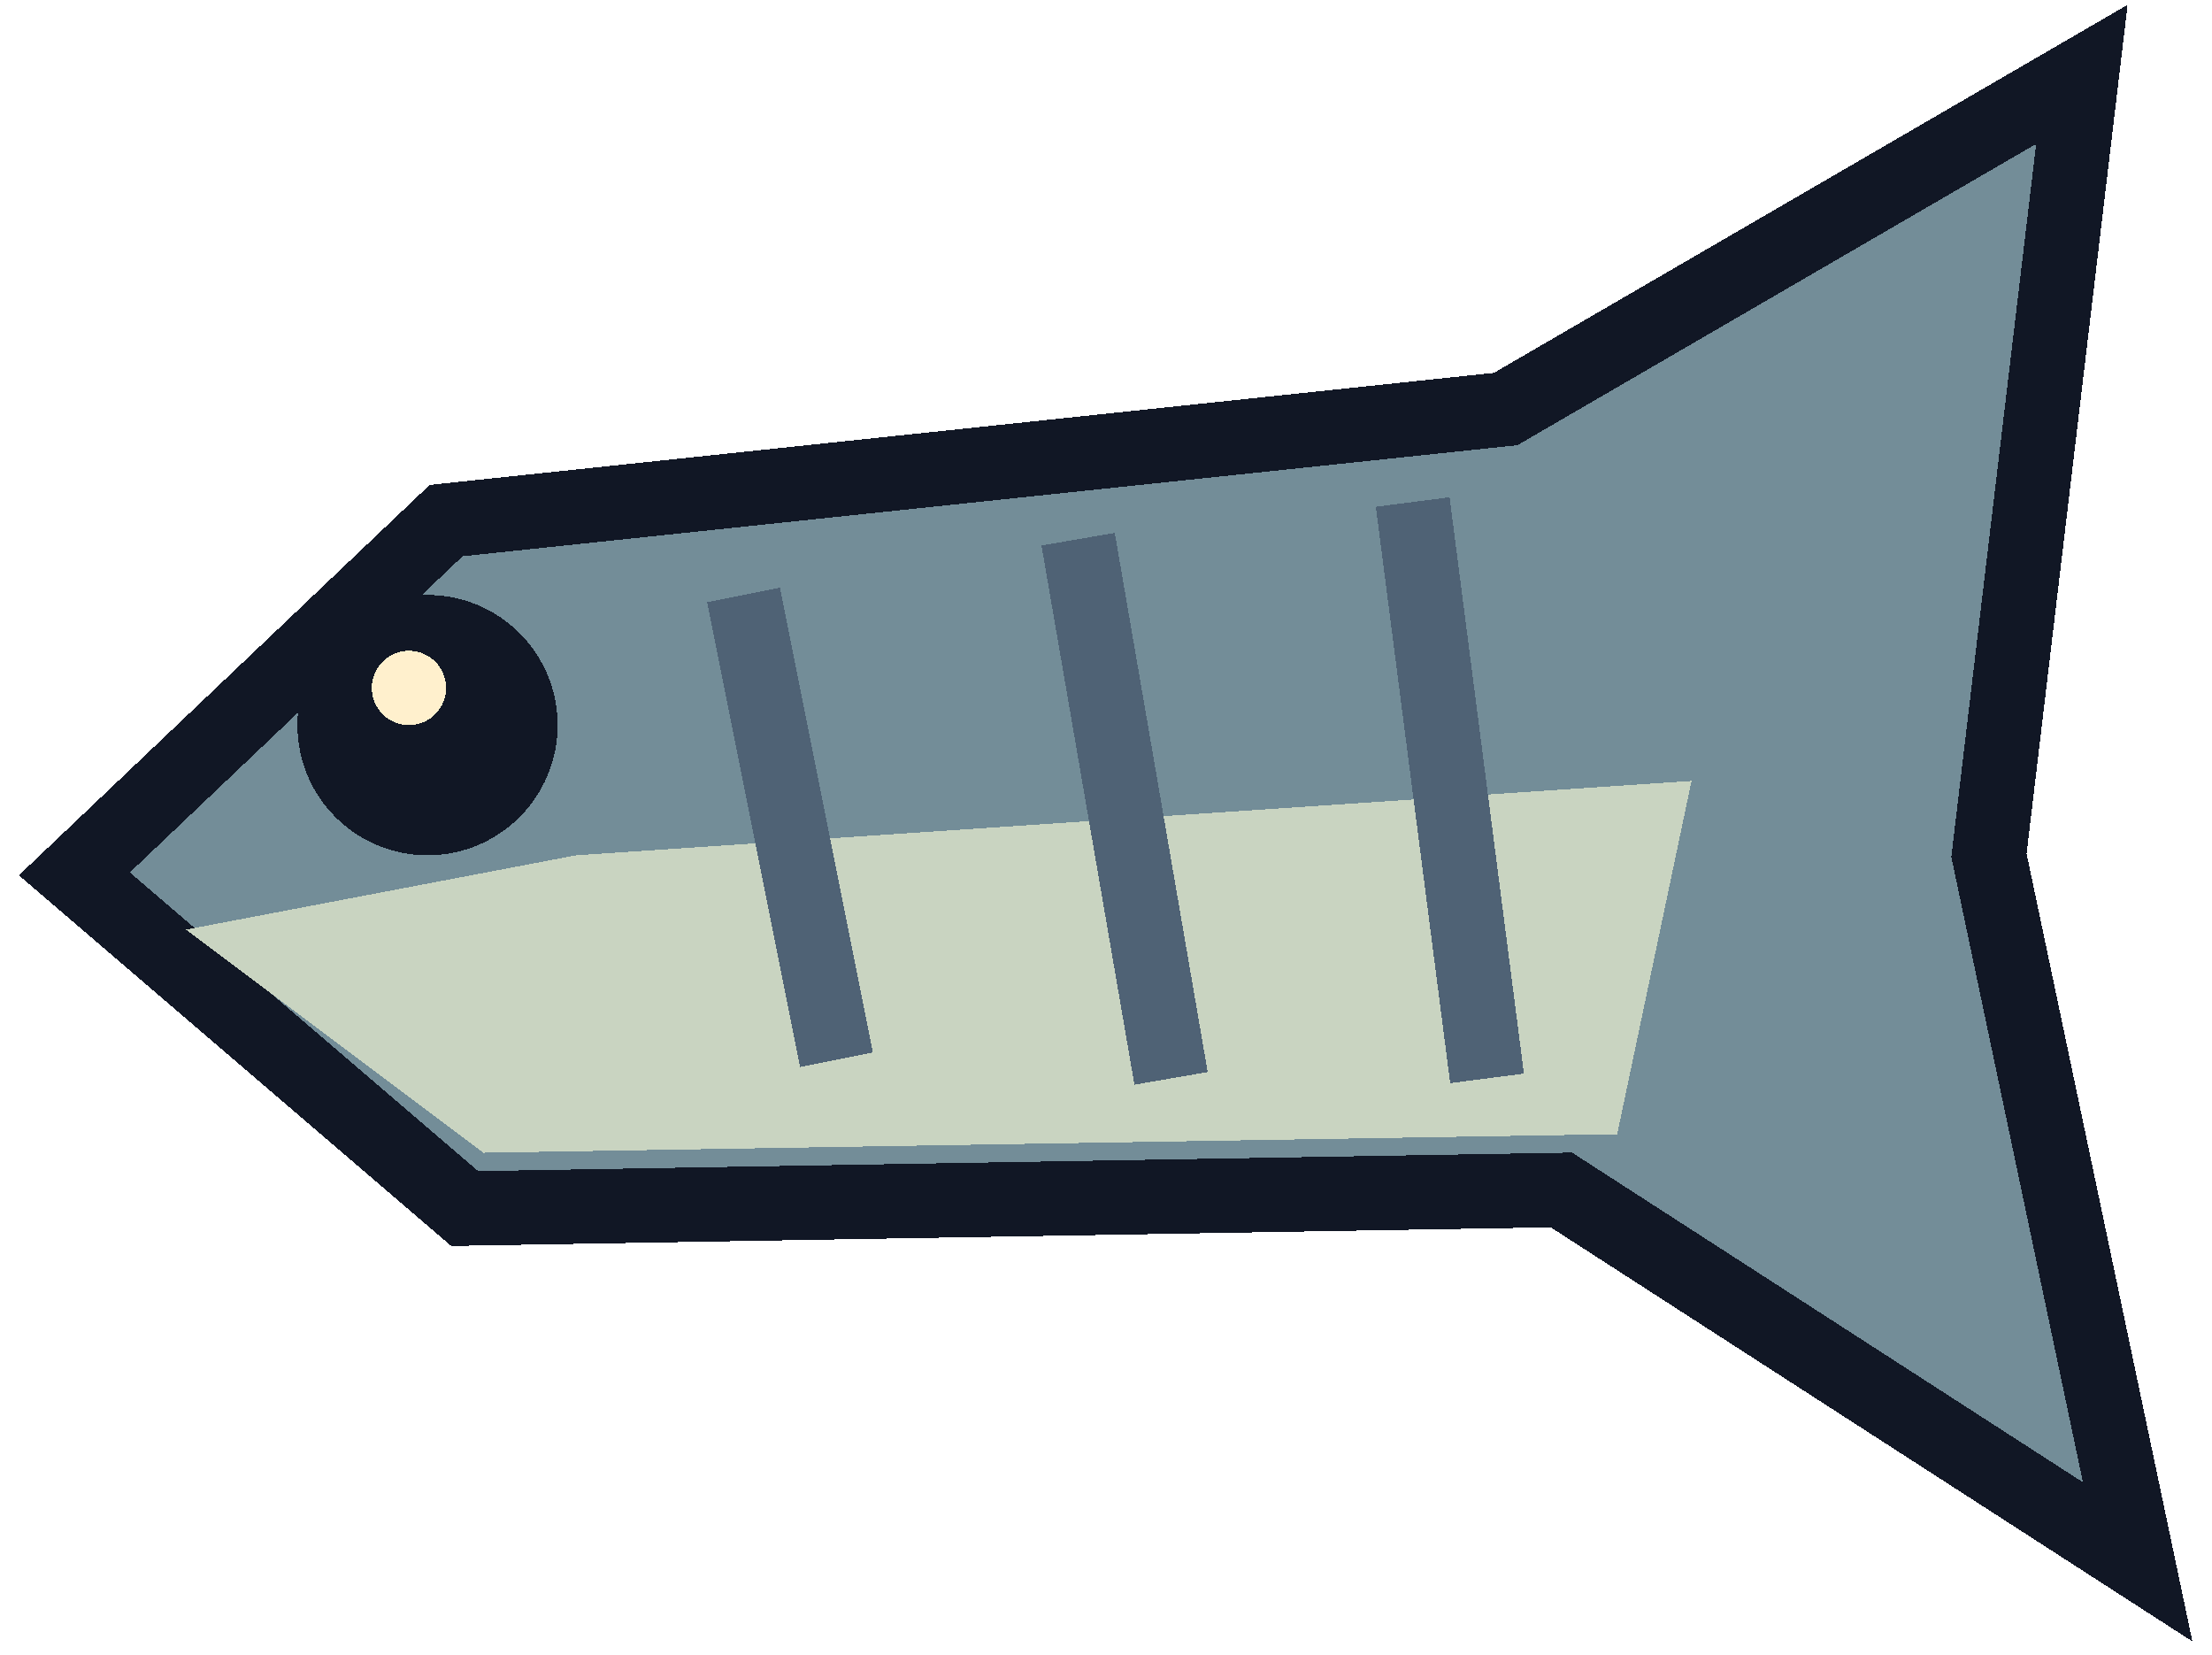
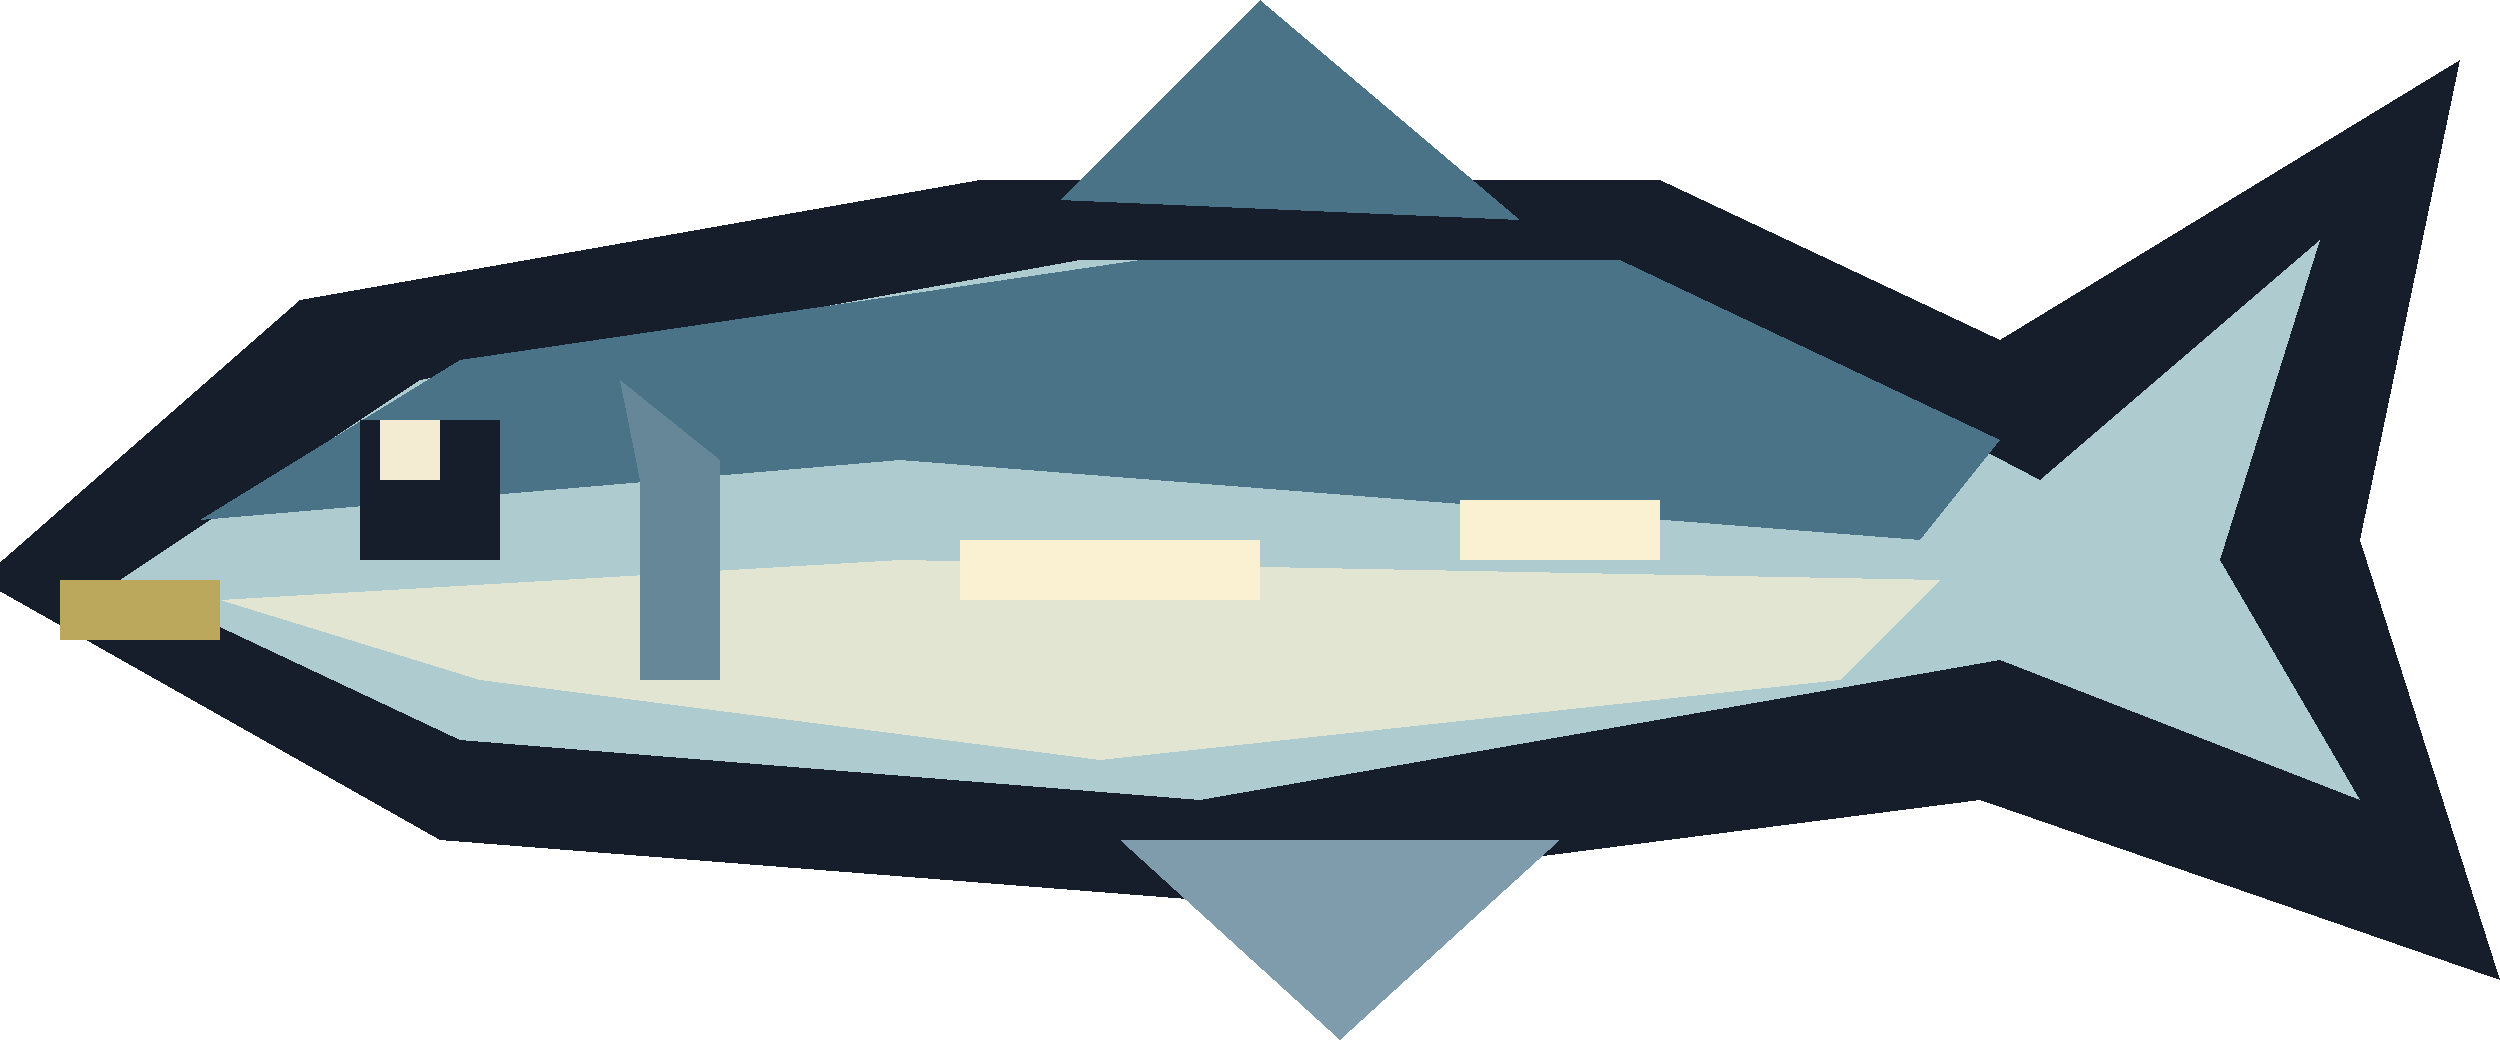
- <svg xmlns="http://www.w3.org/2000/svg" width="119" height="89" viewBox="4 15 119 89" fill="none" shape-rendering="crispEdges">
-   <path d="M8 62L28 43L85 37L116 19L111 61L119 99L88 79L29 80Z" fill="#738d98" stroke="#111725" stroke-width="4" stroke-linejoin="miter" />
-   <path d="M14 65L35 61L95 57L91 76L30 77Z" fill="#c9d4c1" stroke="none" stroke-width="4" stroke-linejoin="miter" />
-   <circle cx="27" cy="54" r="5" fill="#111725" stroke="#111725" stroke-width="4" />
-   <circle cx="26" cy="52" r="2" fill="#fff0cd" stroke="none" stroke-width="4" />
-   <path d="M44 47L49 72M62 44L67 73M80 42L84 73" fill="none" stroke="#4f6275" stroke-width="4" stroke-linejoin="miter" />
+ <svg xmlns="http://www.w3.org/2000/svg" width="125" height="52" viewBox="2 36 125 52" shape-rendering="crispEdges">
+   <path d="M1 65L17 51L51 45H85L102 53L125 39L120 63L127 85L101 76L62 81L24 78Z" fill="#161d2b" />
+   <path d="M8 65L23 55L56 49H83L104 60L118 48L113 64L120 76L102 69L62 76L25 73Z" fill="#aecbd0" />
+   <path d="M12 62L25 54L59 49H83L102 58L98 63L47 59Z" fill="#4a7388" />
+   <path d="M13 66L47 64L99 65L94 70L57 74L26 70Z" fill="#e2e5d2" />
+   <path d="M55 46L65 36L78 47Z" fill="#4a7388" />
+   <path d="M58 78L69 88L80 78Z" fill="#7e9cac" />
+   <rect x="20" y="57" width="7" height="7" fill="#161d2b" />
+   <rect x="21" y="57" width="3" height="3" fill="#f3ecd3" />
+   <path d="M33 55L38 59V70H34V60Z" fill="#668797" />
+   <rect x="5" y="65" width="8" height="3" fill="#bba85c" />
+   <rect x="50" y="63" width="15" height="3" fill="#f9f1d1" />
+   <rect x="75" y="61" width="10" height="3" fill="#f9f1d1" />
</svg>
